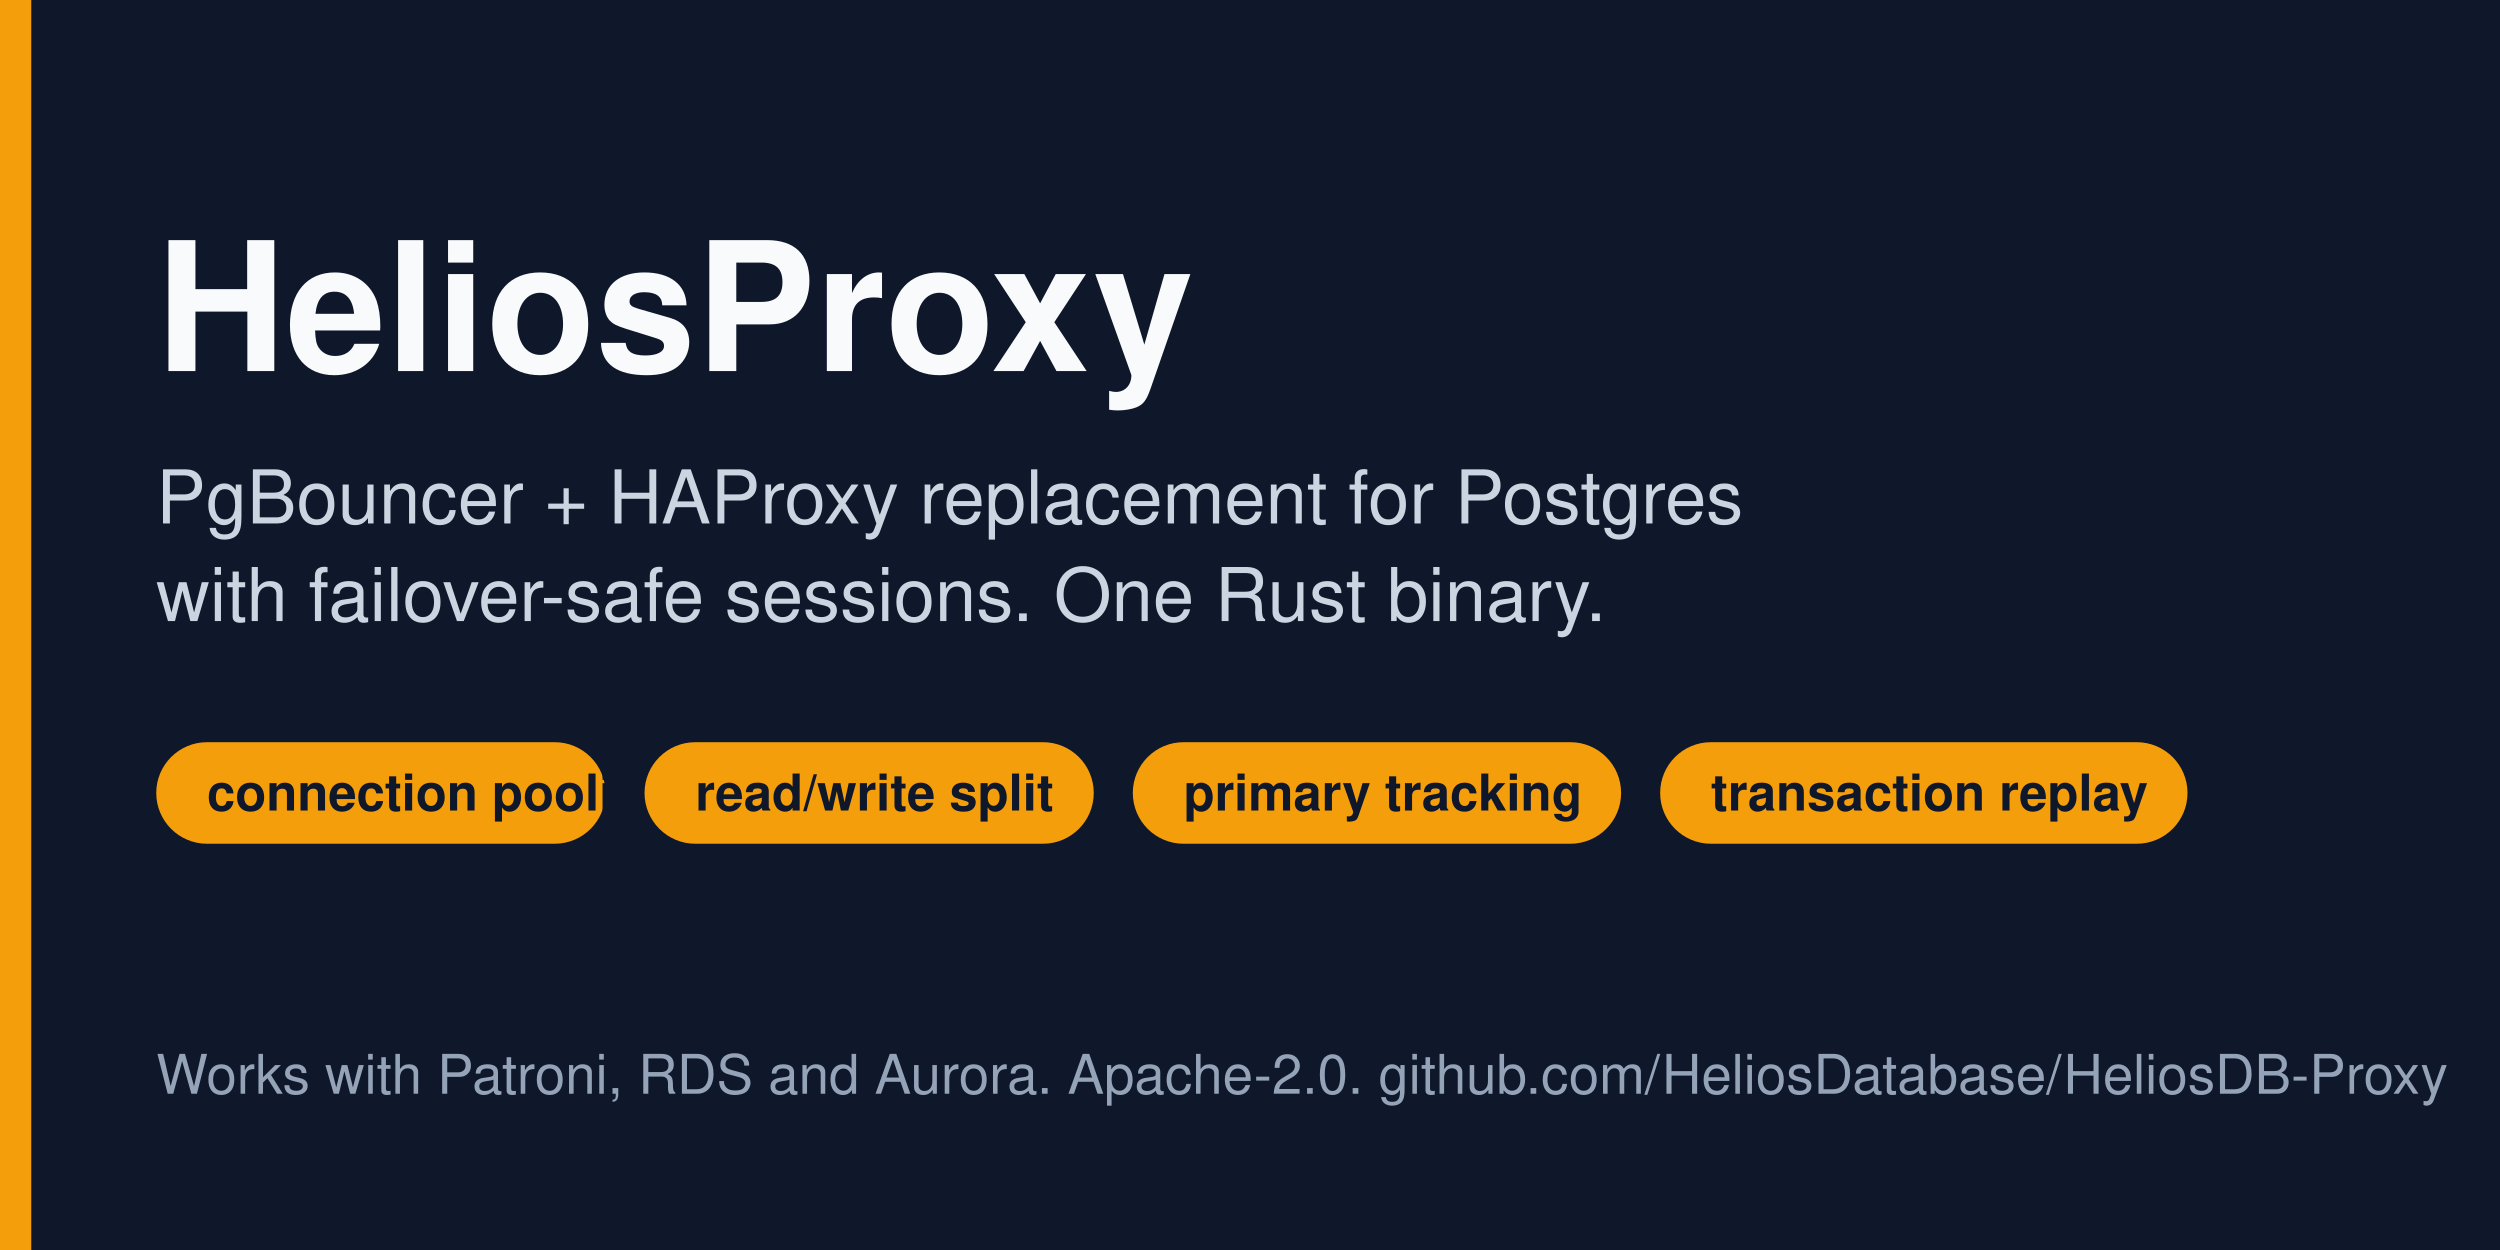
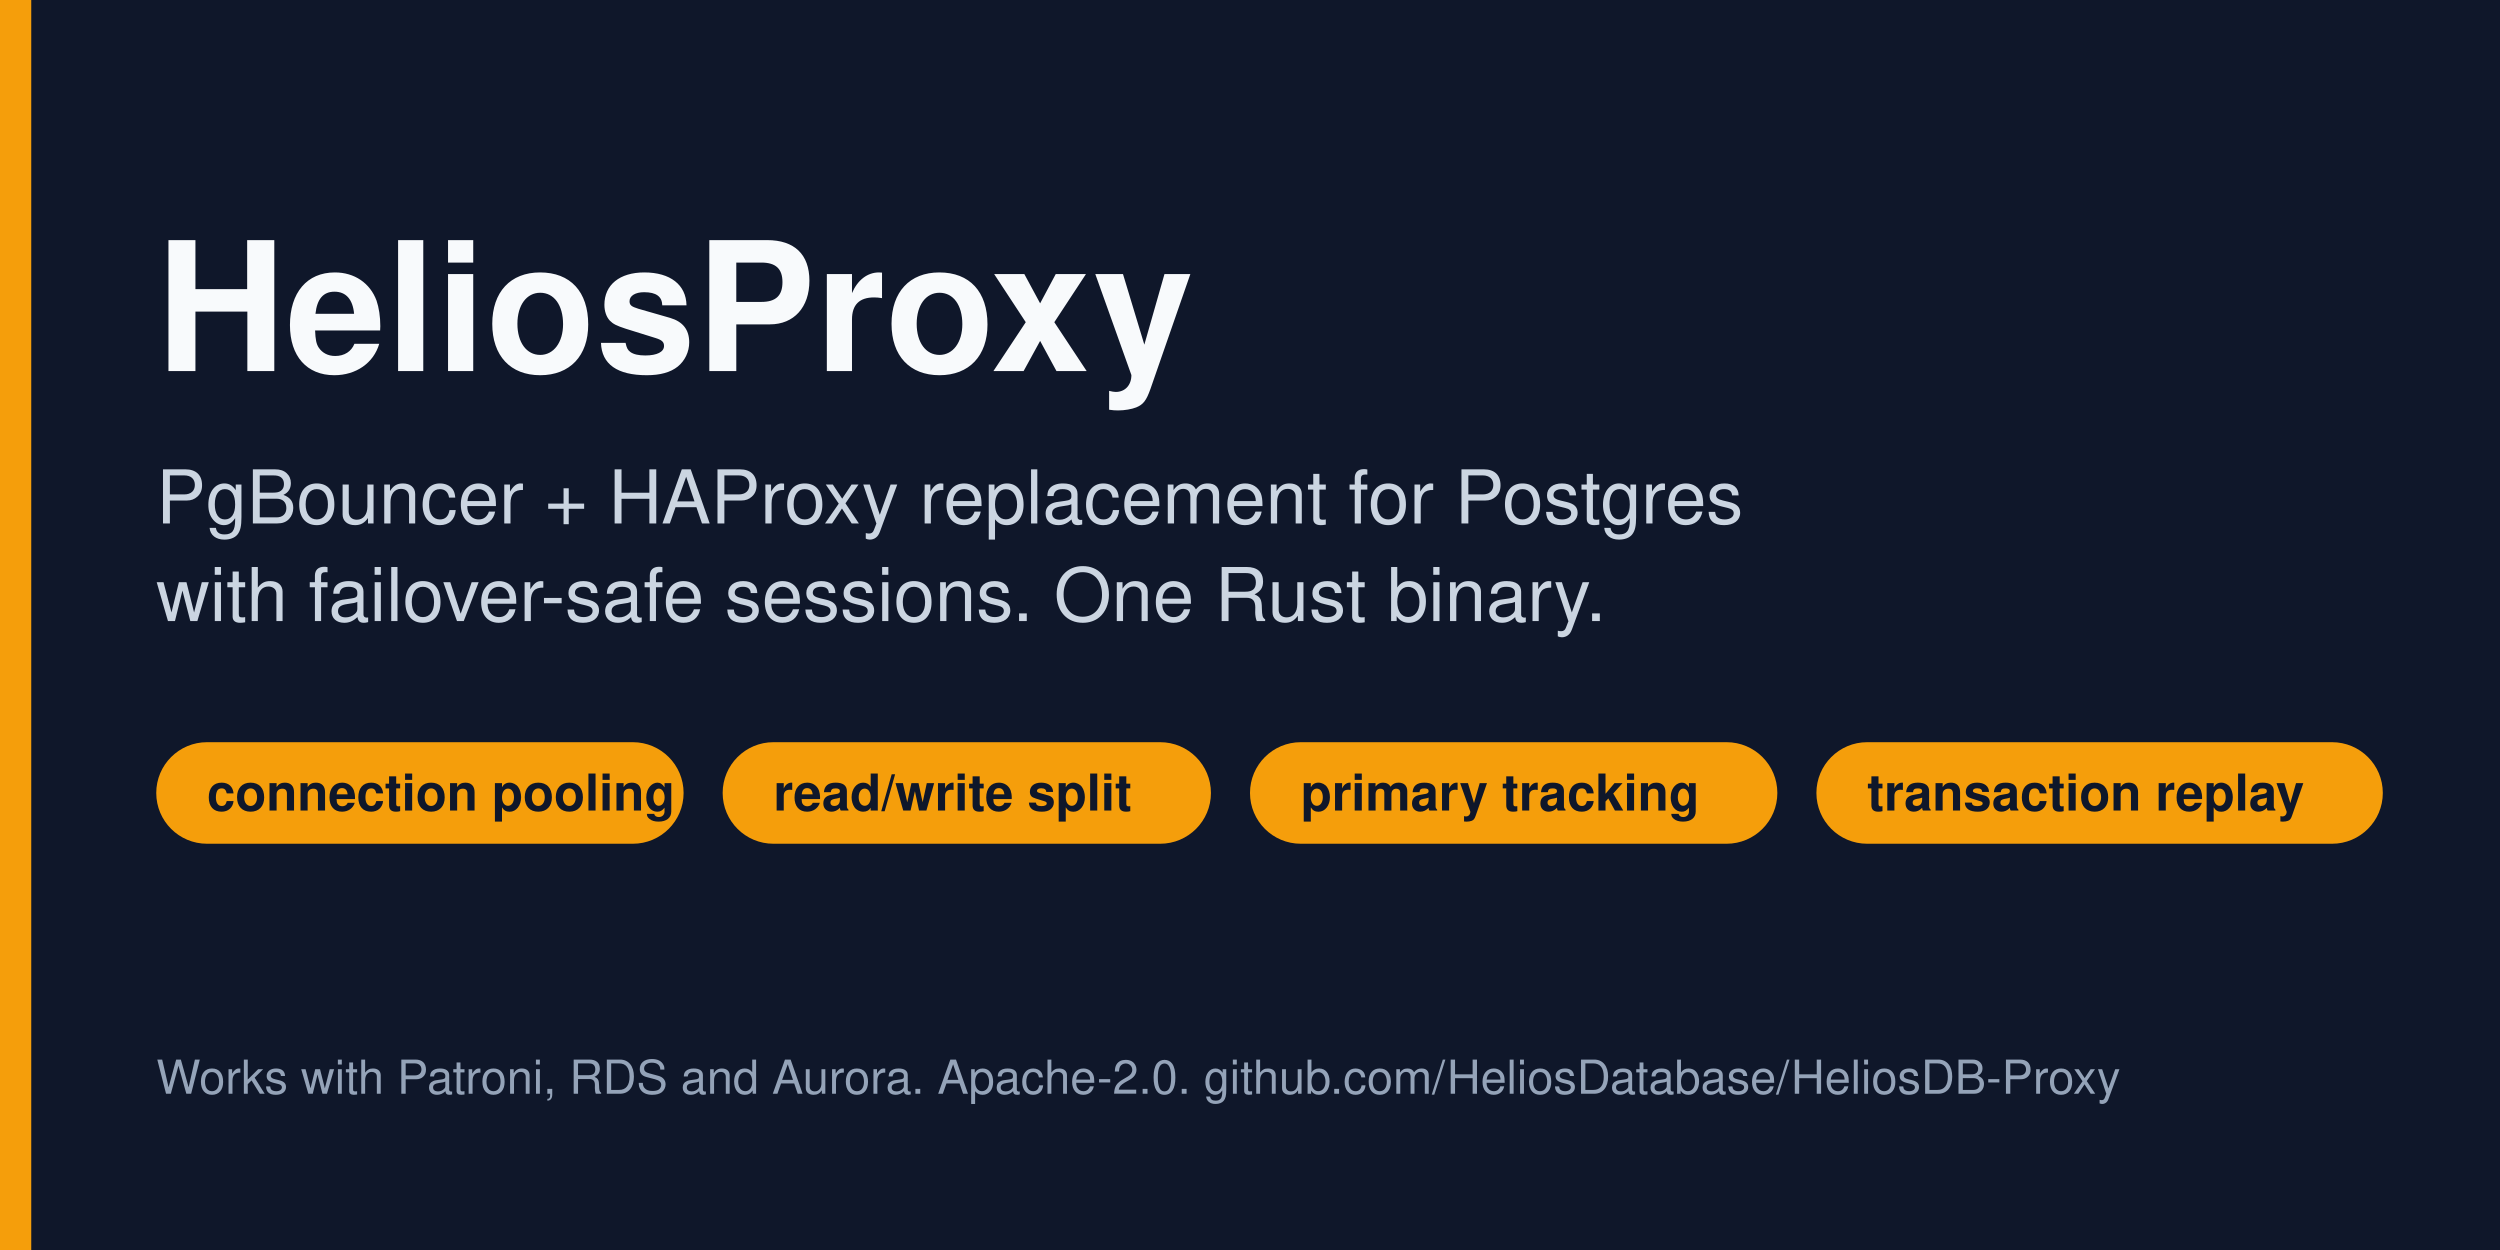
<svg xmlns="http://www.w3.org/2000/svg" width="1280" height="640" viewBox="0 0 1280 640" role="img" aria-label="HeliosProxy: PgBouncer + HAProxy replacement for Postgres with failover-safe sessions">
  <rect width="1280" height="640" fill="#0f172a" />
  <rect x="0" y="0" width="16" height="640" fill="#f59e0b" />
  <g font-family="Helvetica, Arial, sans-serif" fill="#f8fafc">
    <text x="80" y="190" font-size="92" font-weight="700">HeliosProxy</text>
    <text x="80" y="268" font-size="38" fill="#cbd5e1">PgBouncer + HAProxy replacement for Postgres</text>
    <text x="80" y="318" font-size="38" fill="#cbd5e1">with failover-safe sessions. One Rust binary.</text>
  </g>
  <g font-family="Helvetica, Arial, sans-serif" font-size="26" fill="#0f172a" font-weight="600">
-     <rect x="80" y="380" width="230" height="52" rx="26" fill="#f59e0b" />
+     <rect x="80" y="380" width="270" height="52" rx="26" fill="#f59e0b" />
    <text x="106" y="415">connection pooling</text>
-     <rect x="330" y="380" width="230" height="52" rx="26" fill="#f59e0b" />
-     <text x="356" y="415">read/write split</text>
-     <rect x="580" y="380" width="250" height="52" rx="26" fill="#f59e0b" />
-     <text x="606" y="415">primary tracking</text>
-     <rect x="850" y="380" width="270" height="52" rx="26" fill="#f59e0b" />
-     <text x="876" y="415">transaction replay</text>
+     <rect x="370" y="380" width="250" height="52" rx="26" fill="#f59e0b" />
+     <text x="396" y="415">read/write split</text>
+     <rect x="640" y="380" width="270" height="52" rx="26" fill="#f59e0b" />
+     <text x="666" y="415">primary tracking</text>
+     <rect x="930" y="380" width="290" height="52" rx="26" fill="#f59e0b" />
+     <text x="956" y="415">transaction replay</text>
  </g>
-   <text x="80" y="560" font-family="Helvetica, Arial, sans-serif" font-size="28" fill="#94a3b8">Works with Patroni, RDS and Aurora. Apache-2.0.   github.com/HeliosDatabase/HeliosDB-Proxy</text>
+   <text x="80" y="560" font-family="Helvetica, Arial, sans-serif" font-size="24" fill="#94a3b8">Works with Patroni, RDS and Aurora. Apache-2.0.   github.com/HeliosDatabase/HeliosDB-Proxy</text>
</svg>
